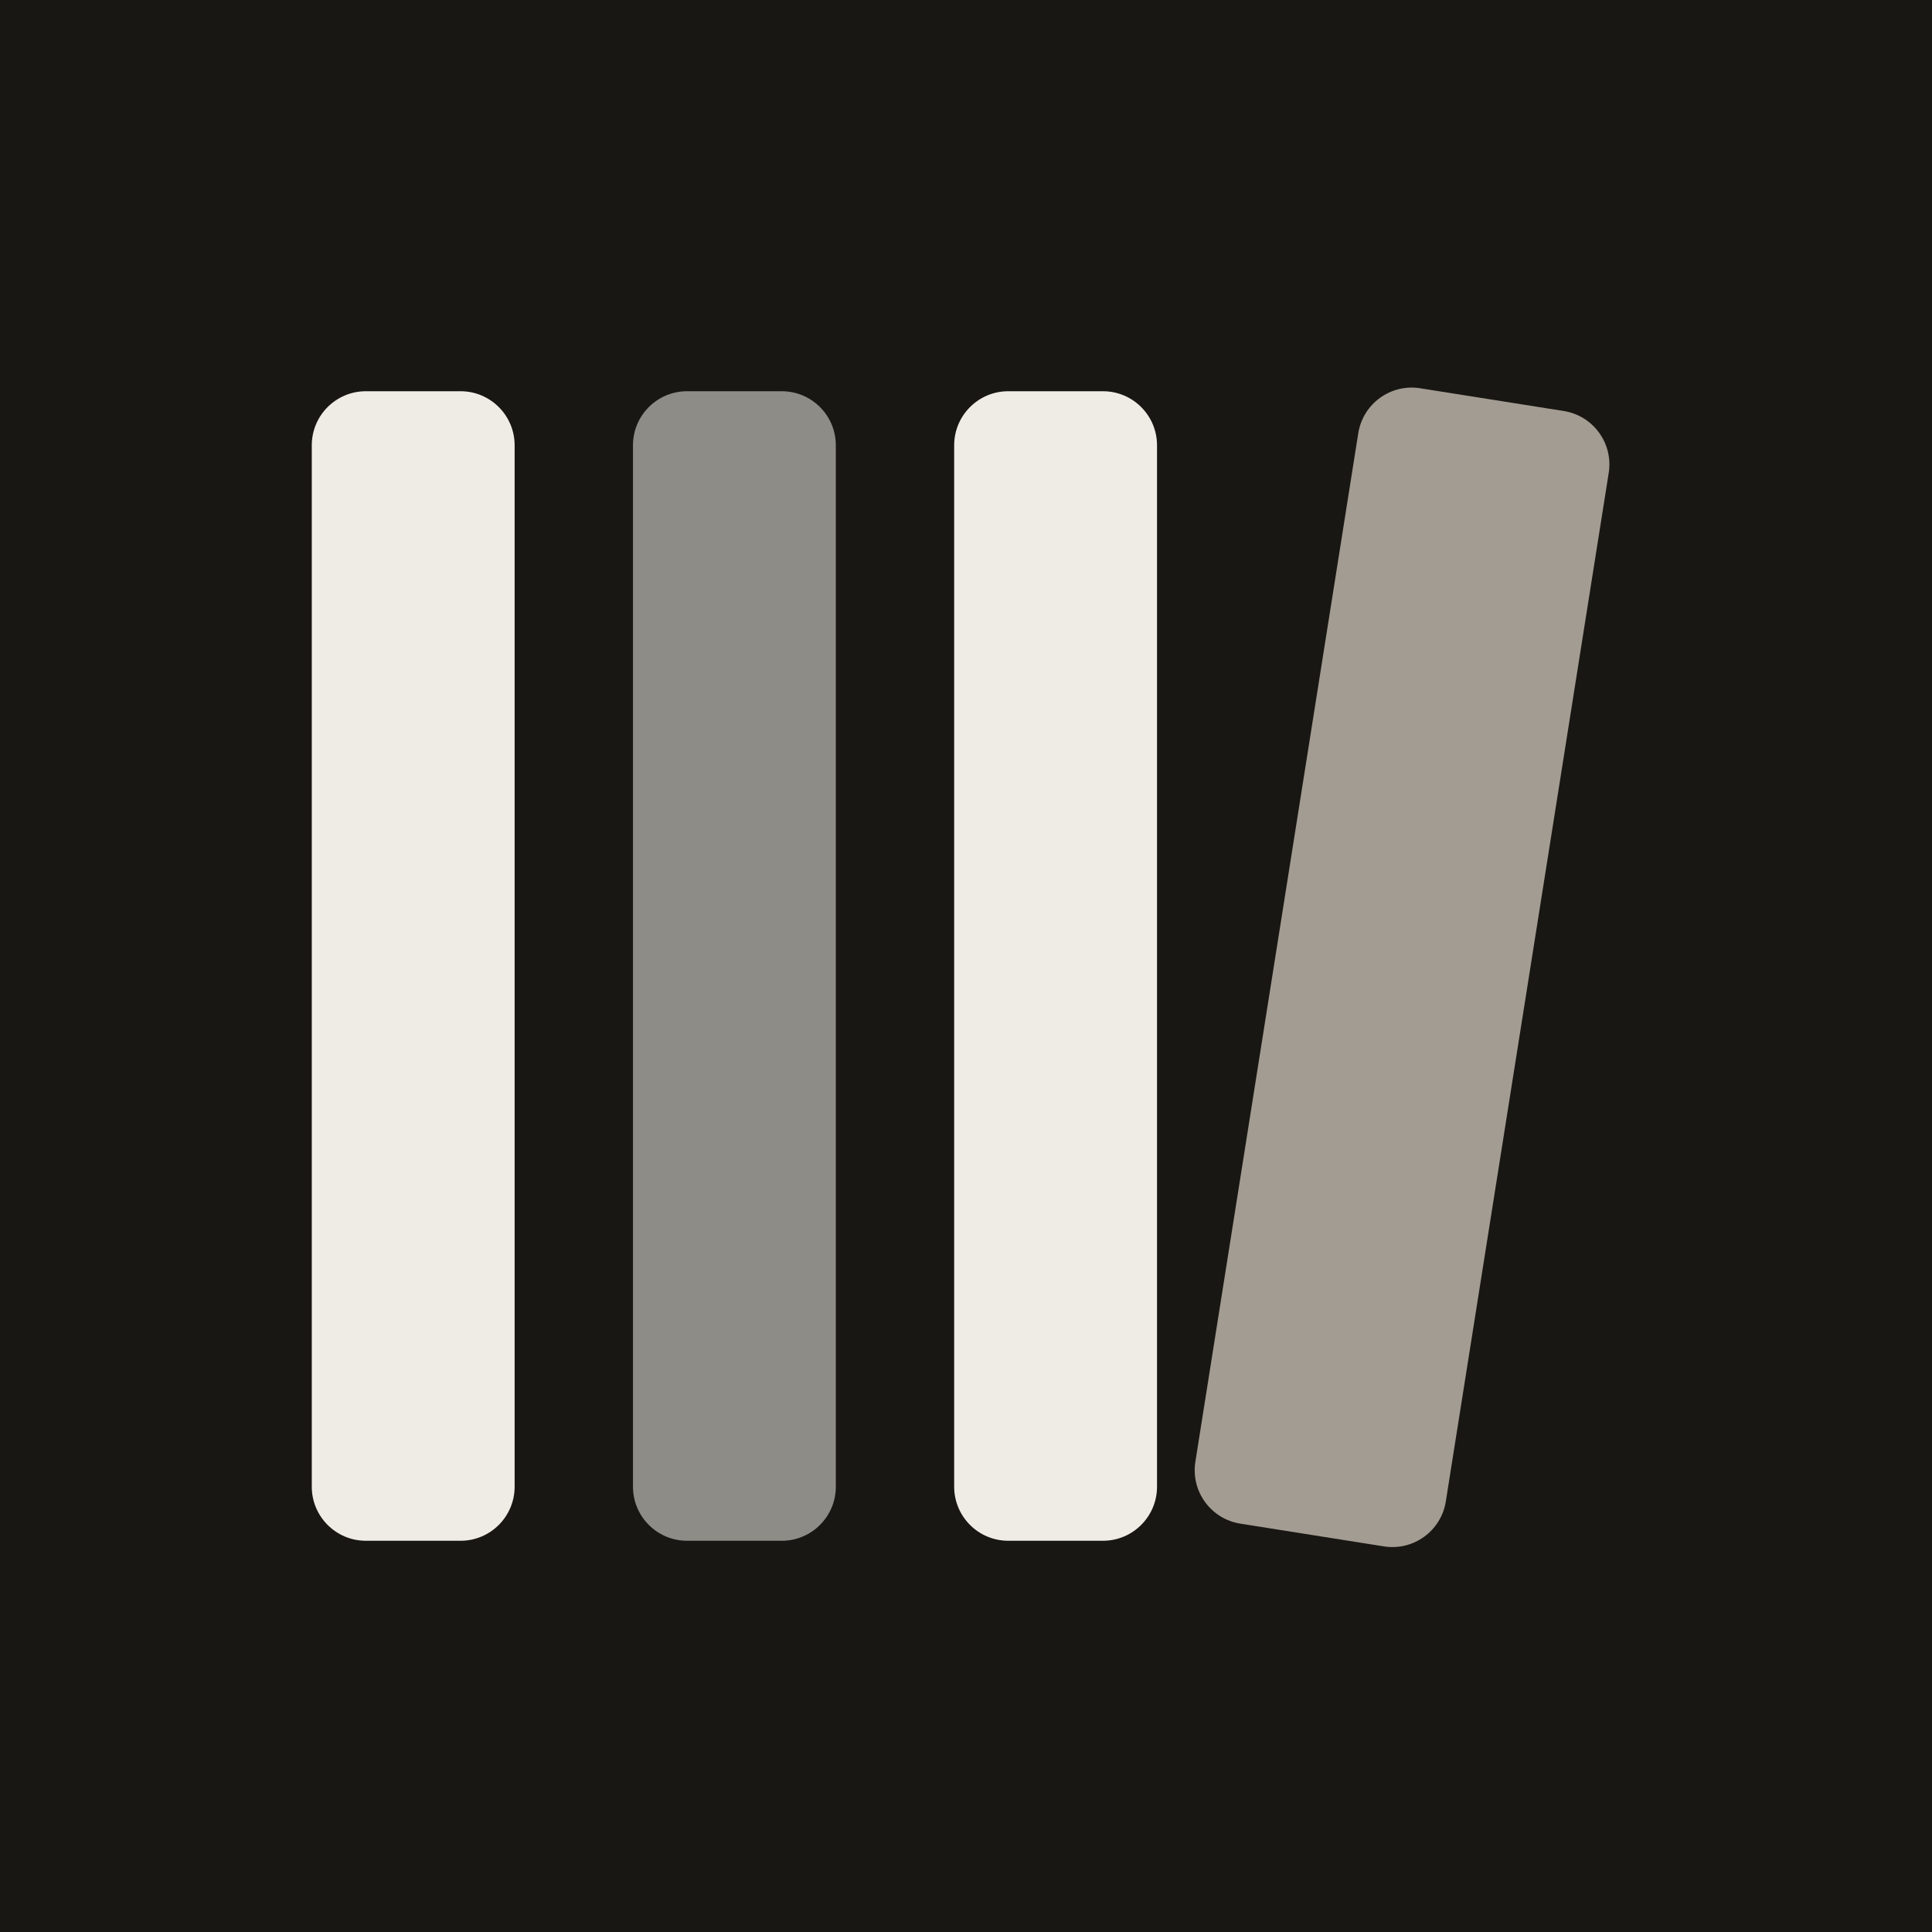
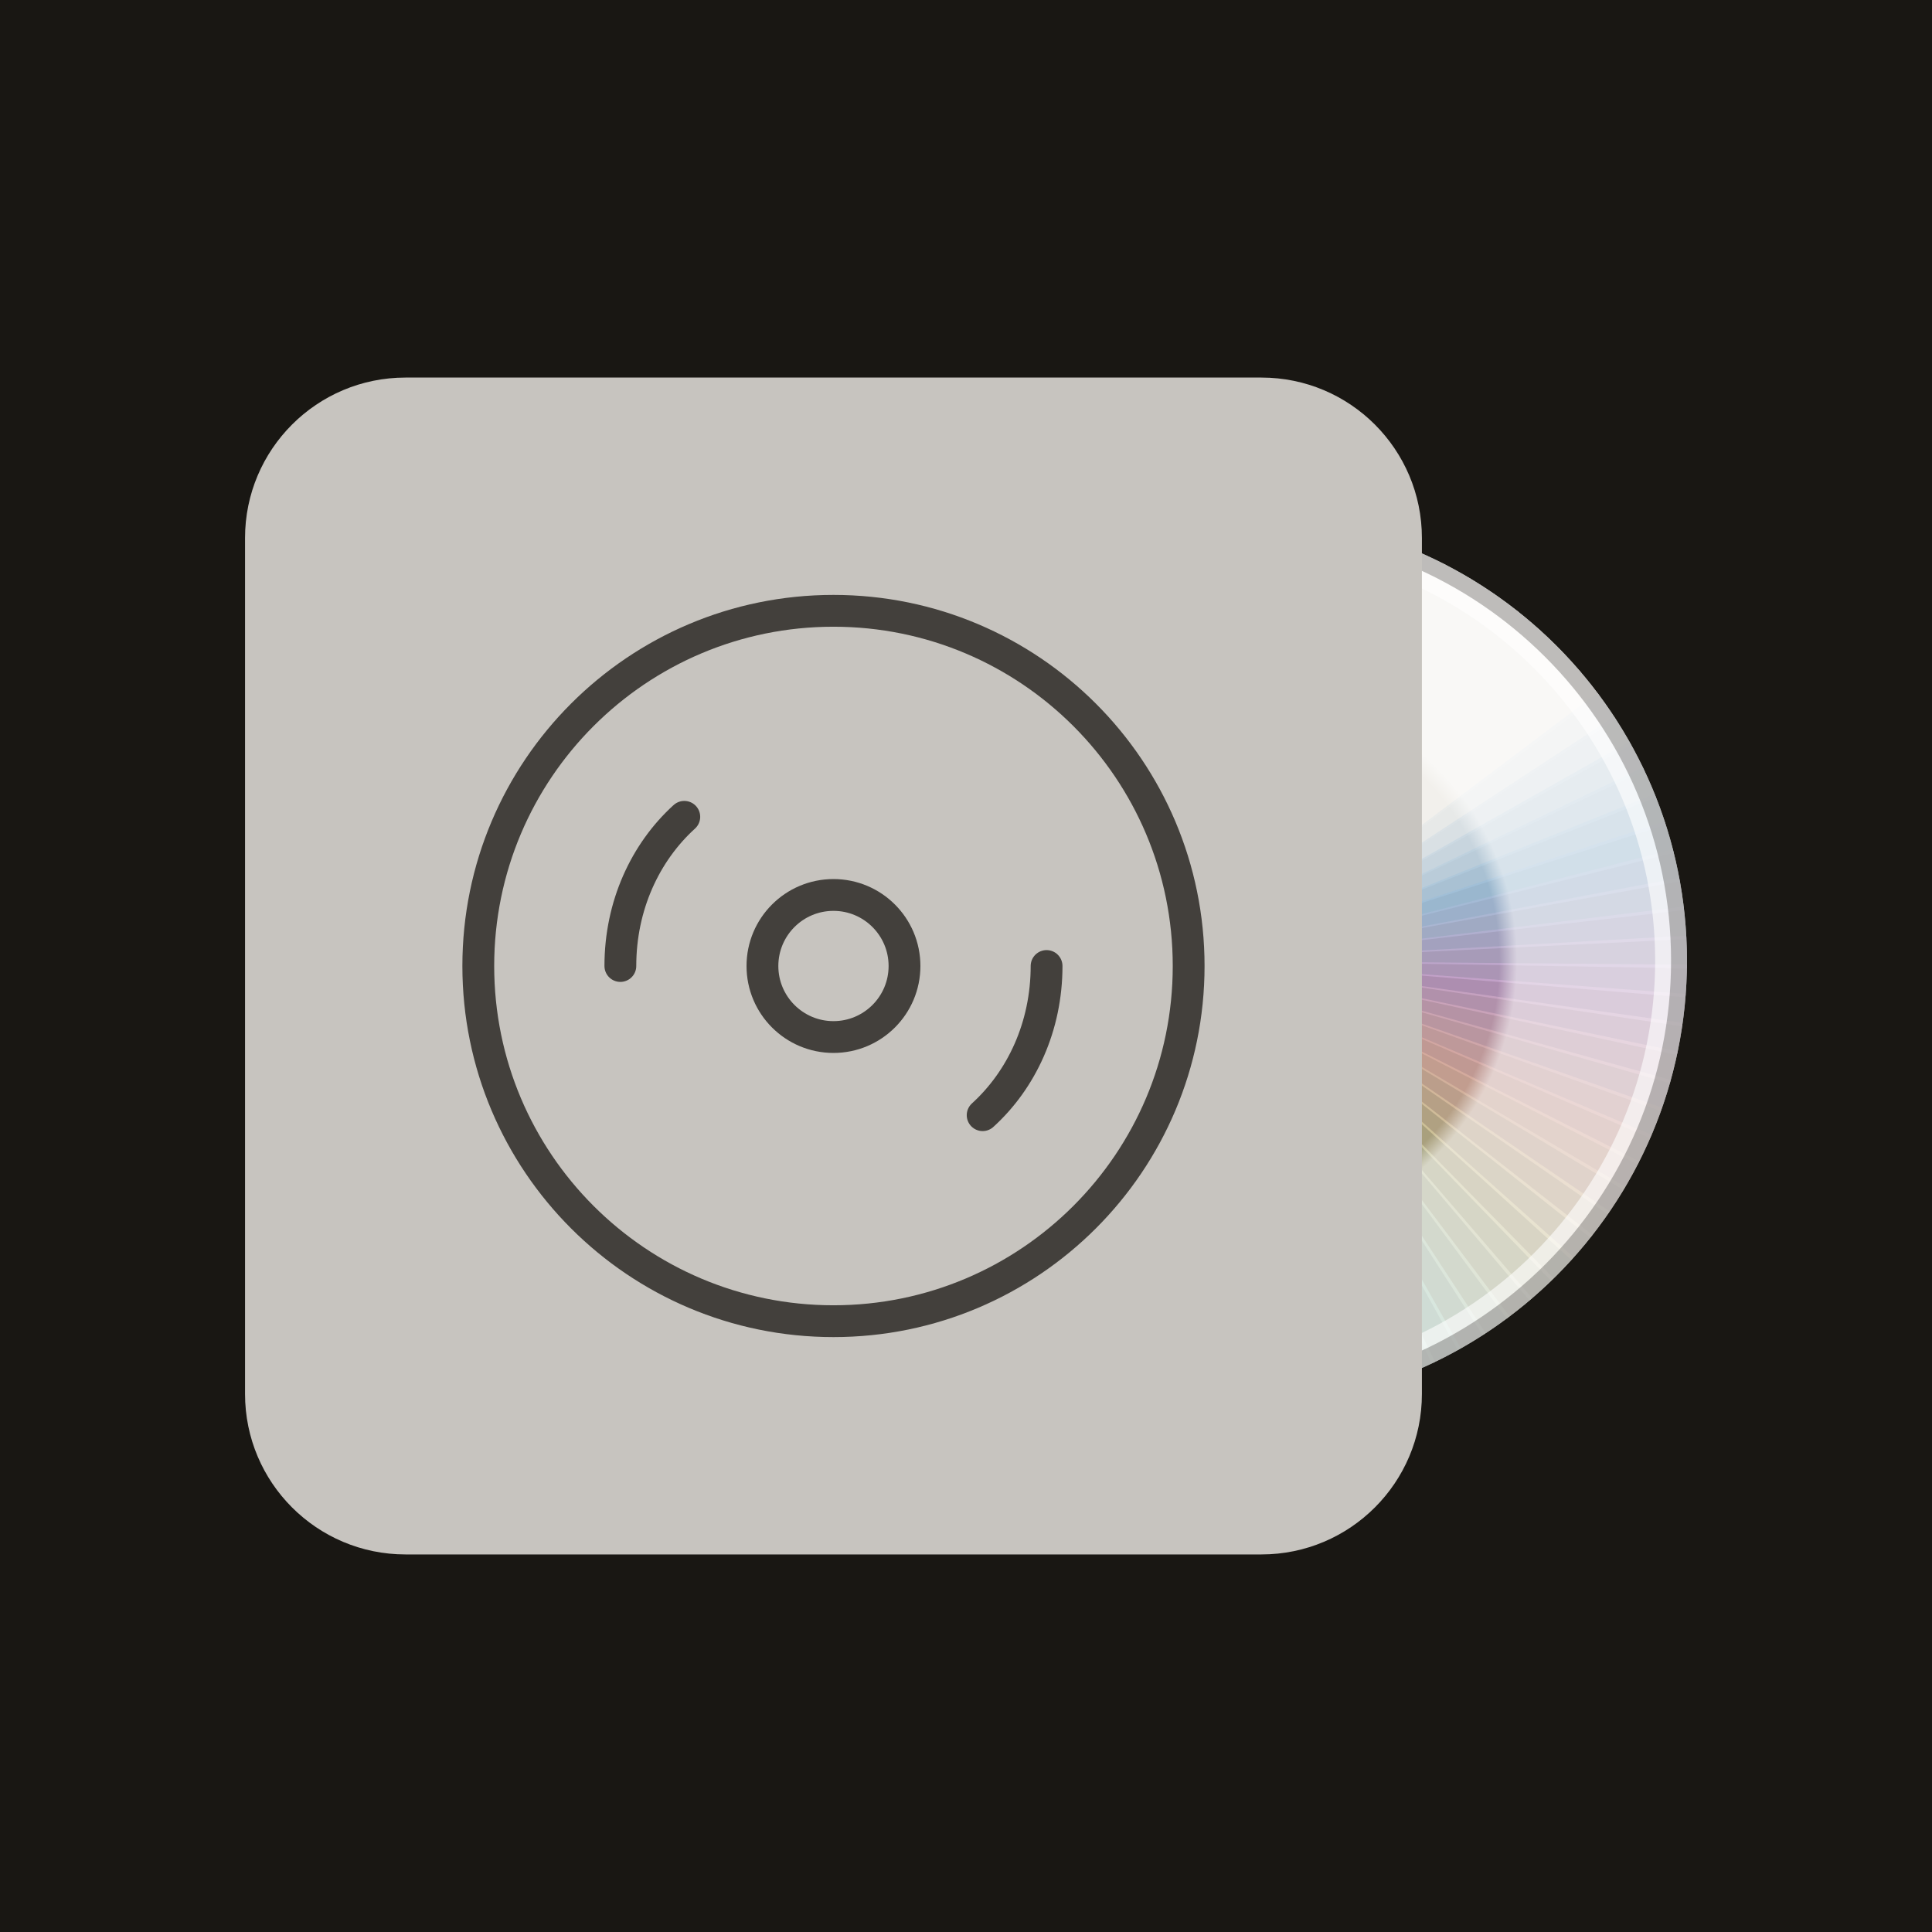
- <svg xmlns="http://www.w3.org/2000/svg" viewBox="0 0 64 64" width="64" height="64">
-   <rect width="64" height="64" fill="#191713" />
-   <g transform="translate(32,32) scale(1.12) translate(-33.35,-32)">
-     <rect x="14" y="15" width="6" height="34" rx="1.6" fill="#efece6" />
-     <rect x="23.5" y="15" width="6" height="34" rx="1.6" fill="#efece6" opacity=".55" />
-     <rect x="33" y="15" width="6" height="34" rx="1.6" fill="#efece6" />
-     <rect x="42.5" y="15" width="7.5" height="34" rx="1.6" fill="#a39c92" transform="rotate(9 46 32)" />
+ <svg xmlns="http://www.w3.org/2000/svg" viewBox="0 0 164 164" width="1024" height="1024">
+   <rect width="164" height="164" fill="#191713" />
+   <g fill="none" transform="translate(82 82) scale(0.9) translate(-82.0 -82.5)">
+     <mask id="mask0_1_268" style="mask-type:luminance" maskUnits="userSpaceOnUse" x="66" y="40" width="84" height="84">
+       <path d="M108 124C131.196 124 150 105.196 150 82C150 58.804 131.196 40 108 40C84.804 40 66 58.804 66 82C66 105.196 84.804 124 108 124Z" fill="white" />
+     </mask>
+     <g mask="url(#mask0_1_268)">
+       <path d="M108 82L135.978 50.676C136.745 51.361 137.487 52.074 138.202 52.813L108 82Z" fill="#F2F0EC" />
+       <path d="M108 82L137.967 52.573C138.688 53.307 139.381 54.066 140.046 54.851L108 82Z" fill="#F2F0EC" />
+       <path d="M108 82L139.828 54.596C140.499 55.375 141.141 56.179 141.753 57.005L108 82Z" fill="#F2F0EC" />
+       <path d="M108 82L141.552 56.736C142.17 57.557 142.759 58.401 143.315 59.266L108 82Z" fill="#E9EBEA" fill-opacity="0.99" />
+       <path d="M108 82L143.132 58.984C143.696 59.844 144.228 60.725 144.727 61.625L108 82Z" fill="#DBE2E6" fill-opacity="0.99" />
+       <path d="M108 82L144.562 61.331C145.068 62.226 145.542 63.14 145.981 64.07L108 82Z" fill="#CCD9E2" fill-opacity="0.98" />
+       <path d="M108 82L145.836 63.767C146.282 64.694 146.695 65.636 147.072 66.593L108 82Z" fill="#BED1DE" fill-opacity="0.97" />
+       <path d="M108 82L146.947 66.281C147.332 67.234 147.682 68.202 147.996 69.181L108 82Z" fill="#AFC8DA" fill-opacity="0.96" />
+       <path d="M108 82L147.892 68.862C148.214 69.838 148.5 70.826 148.749 71.824L108 82Z" fill="#A1BFD7" fill-opacity="0.95" />
+       <path d="M108 82L148.666 71.499C148.923 72.495 149.144 73.499 149.327 74.511L108 82Z" fill="#A5BAD5" fill-opacity="0.94" />
+       <path d="M108 82L149.266 74.181C149.457 75.191 149.611 76.208 149.728 77.23L108 82Z" fill="#ACB6D3" fill-opacity="0.92" />
+       <path d="M108 82L149.689 76.897C149.814 77.918 149.901 78.943 149.951 79.97L108 82Z" fill="#B3B1D1" fill-opacity="0.9" />
+       <path d="M108 82L149.933 79.634C149.991 80.661 150.011 81.69 149.994 82.718L108 82Z" fill="#BAADCF" fill-opacity="0.88" />
+       <path d="M108 82L149.998 82.382C149.989 83.41 149.942 84.438 149.857 85.463L108 82Z" fill="#C1A8CE" fill-opacity="0.87" />
+       <path d="M108 82L149.883 85.128C149.807 86.153 149.692 87.176 149.541 88.193L108 82Z" fill="#C7A4CB" fill-opacity="0.85" />
+       <path d="M108 82L149.589 87.86C149.446 88.879 149.265 89.892 149.047 90.897L108 82Z" fill="#CAA5C3" fill-opacity="0.86" />
+       <path d="M108 82L149.117 90.568C148.907 91.575 148.66 92.573 148.377 93.562L108 82Z" fill="#CCA6BB" fill-opacity="0.87" />
+       <path d="M108 82L148.468 93.239C148.193 94.23 147.882 95.21 147.535 96.178L108 82Z" fill="#CFA7B3" fill-opacity="0.88" />
+       <path d="M108 82L147.647 95.861C147.308 96.832 146.933 97.79 146.523 98.733L108 82Z" fill="#D2A8AB" fill-opacity="0.89" />
+       <path d="M108 82L146.655 98.425C146.253 99.371 145.816 100.303 145.346 101.217L108 82Z" fill="#D4A9A3" fill-opacity="0.89" />
+       <path d="M108 82L145.498 100.918C145.035 101.836 144.538 102.737 144.009 103.619L108 82Z" fill="#D6AD9E" fill-opacity="0.89" />
+       <path d="M108 82L144.181 103.33C143.659 104.216 143.104 105.082 142.518 105.927L108 82Z" fill="#D6B49E" fill-opacity="0.86" />
+       <path d="M108 82L142.708 105.65C142.129 106.5 141.519 107.329 140.879 108.134L108 82Z" fill="#D6BC9E" fill-opacity="0.83" />
+       <path d="M108 82L141.087 107.87C140.453 108.68 139.79 109.467 139.099 110.228L108 82Z" fill="#D6C39E" fill-opacity="0.8" />
+       <path d="M108 82L139.324 109.978C138.639 110.745 137.926 111.487 137.187 112.202L108 82Z" fill="#D6CB9E" fill-opacity="0.76" />
+       <path d="M108 82L137.427 111.967C136.693 112.688 135.934 113.381 135.149 114.046L108 82Z" fill="#D1CEA2" fill-opacity="0.76" />
+       <path d="M108 82L135.404 113.828C134.625 114.499 133.821 115.141 132.995 115.753L108 82Z" fill="#C8CEA8" fill-opacity="0.78" />
+       <path d="M108 82L133.264 115.552C132.443 116.17 131.599 116.759 130.734 117.315L108 82Z" fill="#BFCEAF" fill-opacity="0.8" />
+       <path d="M108 82L131.016 117.132C130.155 117.696 129.275 118.228 128.375 118.727L108 82Z" fill="#B6CEB6" fill-opacity="0.82" />
+       <path d="M108 82L128.669 118.562C127.774 119.068 126.86 119.542 125.93 119.981L108 82Z" fill="#ACCEBC" fill-opacity="0.84" />
+       <path d="M108 82L126.233 119.836C125.306 120.282 124.364 120.695 123.407 121.072L108 82Z" fill="#B2D2C3" fill-opacity="0.87" />
+       <path d="M108 82L123.719 120.947C122.766 121.332 121.798 121.682 120.819 121.996L108 82Z" fill="#BDD7CA" fill-opacity="0.89" />
+       <path d="M108 82L121.138 121.892C120.161 122.214 119.173 122.5 118.176 122.749L108 82Z" fill="#C8DDD2" fill-opacity="0.91" />
+       <path d="M108 82L118.501 122.666C117.505 122.923 116.501 123.144 115.489 123.327L108 82Z" fill="#D3E2D9" fill-opacity="0.93" />
+       <path d="M108 82L115.819 123.266C114.809 123.457 113.792 123.611 112.77 123.728L108 82Z" fill="#DEE7E0" fill-opacity="0.96" />
+       <path d="M108 82L113.103 123.689C112.082 123.814 111.057 123.901 110.03 123.951L108 82Z" fill="#E9EDE7" fill-opacity="0.98" />
+       <path d="M108 82L110.366 123.933C109.339 123.991 108.31 124.011 107.282 123.994L108 82Z" fill="#F4F2EE" />
+       <path d="M108 82L107.618 123.998C106.59 123.989 105.562 123.942 104.537 123.857L108 82Z" fill="#F4F2EE" />
+       <path d="M108 82L104.872 123.883C103.847 123.807 102.824 123.692 101.807 123.541L108 82Z" fill="#F3F1ED" />
+       <path d="M108 82L102.14 123.589C101.121 123.446 100.108 123.265 99.103 123.047L108 82Z" fill="#F3F1ED" />
+       <path d="M108 82L99.432 123.117C98.425 122.907 97.427 122.66 96.438 122.377L108 82Z" fill="#F3F1ED" />
+       <path d="M108 82L96.761 122.468C95.77 122.193 94.79 121.882 93.822 121.535L108 82Z" fill="#F2F0EC" />
+       <path d="M108 82L94.139 121.647C93.168 121.308 92.21 120.933 91.267 120.523L108 82Z" fill="#F2F0EC" />
+       <path d="M108 82L91.575 120.655C90.629 120.253 89.697 119.816 88.783 119.346L108 82Z" fill="#F2F0EC" />
+       <path d="M108 82L89.082 119.498C88.164 119.035 87.263 118.538 86.381 118.009L108 82Z" fill="#F2F0EC" />
+       <path d="M108 82L86.67 118.181C85.784 117.659 84.918 117.104 84.073 116.518L108 82Z" fill="#F1EFEB" />
+       <path d="M108 82L84.35 116.708C83.5 116.129 82.671 115.519 81.866 114.879L108 82Z" fill="#F1EFEB" />
+       <path d="M108 82L82.13 115.087C81.32 114.453 80.533 113.79 79.772 113.099L108 82Z" fill="#F1EFEB" />
+       <path d="M108 82L80.022 113.324C79.255 112.639 78.513 111.926 77.798 111.187L108 82Z" fill="#F0EEEA" />
+       <path d="M108 82L78.033 111.427C77.312 110.693 76.619 109.934 75.954 109.149L108 82Z" fill="#F0EEEA" />
+       <path d="M108 82L76.172 109.404C75.501 108.625 74.859 107.821 74.247 106.995L108 82Z" fill="#F0EEEA" />
+       <path d="M108 82L74.448 107.264C73.83 106.443 73.242 105.599 72.685 104.734L108 82Z" fill="#EFEDE9" />
+       <path d="M108 82L72.868 105.016C72.304 104.155 71.772 103.275 71.273 102.375L108 82Z" fill="#EFEDE9" />
+       <path d="M108 82L71.438 102.669C70.932 101.774 70.458 100.86 70.019 99.93L108 82Z" fill="#EBEBE8" fill-opacity="0.97" />
+       <path d="M108 82L70.164 100.233C69.718 99.306 69.305 98.364 68.928 97.407L108 82Z" fill="#E6E7E7" fill-opacity="0.94" />
+       <path d="M108 82L69.053 97.719C68.668 96.766 68.318 95.798 68.004 94.819L108 82Z" fill="#E0E4E5" fill-opacity="0.9" />
+       <path d="M108 82L68.108 95.138C67.786 94.162 67.5 93.174 67.251 92.176L108 82Z" fill="#DAE1E4" fill-opacity="0.86" />
+       <path d="M108 82L67.334 92.501C67.077 91.505 66.856 90.501 66.673 89.489L108 82Z" fill="#D5DEE3" fill-opacity="0.82" />
+       <path d="M108 82L66.734 89.819C66.543 88.809 66.389 87.792 66.272 86.77L108 82Z" fill="#CFDAE1" fill-opacity="0.78" />
+       <path d="M108 82L66.311 87.103C66.186 86.082 66.099 85.057 66.049 84.03L108 82Z" fill="#CAD7E0" fill-opacity="0.74" />
+       <path d="M108 82L66.067 84.366C66.009 83.339 65.989 82.31 66.006 81.282L108 82Z" fill="#C4D4DF" fill-opacity="0.71" />
+       <path d="M108 82L66.002 81.618C66.011 80.59 66.058 79.562 66.143 78.537L108 82Z" fill="#BFD1DE" fill-opacity="0.67" />
+       <path d="M108 82L66.117 78.872C66.193 77.847 66.308 76.824 66.459 75.807L108 82Z" fill="#B9CDDC" fill-opacity="0.63" />
+       <path d="M108 82L66.411 76.14C66.554 75.121 66.735 74.108 66.953 73.103L108 82Z" fill="#B4CADB" fill-opacity="0.59" />
+       <path d="M108 82L66.883 73.432C67.093 72.425 67.34 71.427 67.623 70.438L108 82Z" fill="#AEC7DA" fill-opacity="0.55" />
+       <path d="M108 82L67.532 70.761C67.807 69.77 68.118 68.79 68.465 67.822L108 82Z" fill="#A8C4D8" fill-opacity="0.51" />
+       <path d="M108 82L68.353 68.139C68.692 67.168 69.067 66.21 69.477 65.267L108 82Z" fill="#A3C0D7" fill-opacity="0.48" />
+       <path d="M108 82L69.345 65.575C69.747 64.629 70.184 63.697 70.654 62.783L108 82Z" fill="#A1BFD7" fill-opacity="0.46" />
+       <path d="M108 82L70.502 63.082C70.965 62.164 71.462 61.263 71.991 60.381L108 82Z" fill="#A8C4D8" fill-opacity="0.51" />
+       <path d="M108 82L71.819 60.67C72.341 59.784 72.896 58.918 73.482 58.073L108 82Z" fill="#B0C8DA" fill-opacity="0.56" />
+       <path d="M108 82L73.292 58.35C73.871 57.5 74.481 56.671 75.121 55.866L108 82Z" fill="#B7CCDC" fill-opacity="0.61" />
+       <path d="M108 82L74.913 56.13C75.547 55.32 76.21 54.533 76.901 53.772L108 82Z" fill="#BED1DE" fill-opacity="0.66" />
+       <path d="M108 82L76.676 54.022C77.361 53.255 78.074 52.513 78.813 51.798L108 82Z" fill="#C5D5E0" fill-opacity="0.7" />
+       <path d="M108 82L78.573 52.033C79.307 51.312 80.067 50.619 80.851 49.954L108 82Z" fill="#CCD9E2" fill-opacity="0.75" />
+       <path d="M108 82L80.596 50.172C81.375 49.501 82.179 48.859 83.005 48.247L108 82Z" fill="#D4DEE4" fill-opacity="0.8" />
+       <path d="M108 82L82.736 48.448C83.558 47.83 84.401 47.242 85.266 46.685L108 82Z" fill="#DBE2E6" fill-opacity="0.85" />
+       <path d="M108 82L84.984 46.868C85.844 46.304 86.725 45.772 87.625 45.273L108 82Z" fill="#E2E6E8" fill-opacity="0.89" />
+       <path d="M108 82L87.331 45.438C88.226 44.932 89.14 44.458 90.07 44.019L108 82Z" fill="#E9EBEA" fill-opacity="0.94" />
+       <path d="M108 82L89.767 44.164C90.694 43.718 91.636 43.305 92.593 42.928L108 82Z" fill="#F0EFEC" fill-opacity="0.99" />
+       <path d="M108 82L92.281 43.053C93.234 42.668 94.202 42.318 95.181 42.004L108 82Z" fill="#F2F0EC" />
+       <path d="M108 82L94.862 42.108C95.838 41.786 96.826 41.5 97.824 41.251L108 82Z" fill="#F2F0EC" />
+       <path d="M108 82L97.499 41.334C98.495 41.077 99.499 40.856 100.511 40.673L108 82Z" fill="#F2F0EC" />
+       <path d="M108 82L100.181 40.734C101.191 40.543 102.208 40.389 103.23 40.272L108 82Z" fill="#F2F0EC" />
+       <path d="M108 82L102.897 40.311C103.918 40.186 104.943 40.099 105.97 40.049L108 82Z" fill="#F2F0EC" />
+       <path d="M108 82L105.634 40.067C106.661 40.009 107.69 39.989 108.718 40.006L108 82Z" fill="#F2F0EC" />
+       <path d="M108 82L108.382 40.002C109.41 40.011 110.438 40.058 111.463 40.143L108 82Z" fill="#F2F0EC" />
+       <path d="M108 82L111.128 40.117C112.154 40.193 113.176 40.307 114.193 40.459L108 82Z" fill="#F2F0EC" />
+       <path d="M108 82L113.86 40.411C114.879 40.554 115.892 40.735 116.897 40.953L108 82Z" fill="#F2F0EC" />
+       <path d="M108 82L116.568 40.883C117.575 41.093 118.573 41.34 119.562 41.623L108 82Z" fill="#F2F0EC" />
+       <path d="M108 82L119.239 41.532C120.23 41.807 121.21 42.118 122.178 42.465L108 82Z" fill="#F2F0EC" />
+       <path d="M108 82L121.861 42.353C122.832 42.692 123.79 43.067 124.733 43.477L108 82Z" fill="#F2F0EC" />
+       <path d="M108 82L124.425 43.345C125.371 43.747 126.303 44.184 127.217 44.654L108 82Z" fill="#F2F0EC" />
+       <path d="M108 82L126.918 44.502C127.836 44.965 128.737 45.462 129.619 45.991L108 82Z" fill="#F2F0EC" />
+       <path d="M108 82L129.33 45.819C130.216 46.341 131.082 46.896 131.927 47.482L108 82Z" fill="#F2F0EC" />
+       <path d="M108 82L131.65 47.292C132.5 47.871 133.329 48.481 134.134 49.121L108 82Z" fill="#F2F0EC" />
+       <path d="M108 82L133.87 48.913C134.68 49.547 135.467 50.21 136.228 50.901L108 82Z" fill="#F2F0EC" />
+     </g>
+     <path d="M108 124C131.196 124 150 105.196 150 82C150 58.804 131.196 40 108 40C84.804 40 66 58.804 66 82C66 105.196 84.804 124 108 124Z" fill="url(#paint0_radial_1_268)" />
+     <path d="M108 122.5C130.368 122.5 148.5 104.368 148.5 82C148.5 59.633 130.368 41.5 108 41.5C85.632 41.5 67.5 59.633 67.5 82C67.5 104.368 85.632 122.5 108 122.5Z" stroke="white" stroke-opacity="0.6" stroke-width="3" />
+     <path d="M108 123.25C130.782 123.25 149.25 104.782 149.25 82C149.25 59.218 130.782 40.75 108 40.75C85.218 40.75 66.75 59.218 66.75 82C66.75 104.782 85.218 123.25 108 123.25Z" stroke="#191713" stroke-opacity="0.28" stroke-width="1.5" />
+     <g clip-path="url(#clip1_1_268)">
+       <path d="M109.864 27H29.136C20.777 27 14 33.777 14 42.136V122.864C14 131.223 20.777 138 29.136 138H109.864C118.223 138 125 131.223 125 122.864V42.136C125 33.777 118.223 27 109.864 27Z" fill="#C7C4BF" />
+       <path d="M69.5 116C88.001 116 103 101.002 103 82.5C103 63.998 88.001 49 69.5 49C50.998 49 36 63.998 36 82.5C36 101.002 50.998 116 69.5 116Z" stroke="#191713" stroke-opacity="0.76" stroke-width="3" stroke-linecap="round" stroke-linejoin="round" />
+       <path d="M49.4 82.5C49.4 76.805 51.745 71.78 55.43 68.43" stroke="#191713" stroke-opacity="0.76" stroke-width="3" stroke-linecap="round" stroke-linejoin="round" />
+       <path d="M69.5 89.2C73.2 89.2 76.2 86.2 76.2 82.5C76.2 78.8 73.2 75.8 69.5 75.8C65.8 75.8 62.8 78.8 62.8 82.5C62.8 86.2 65.8 89.2 69.5 89.2Z" stroke="#191713" stroke-opacity="0.76" stroke-width="3" stroke-linecap="round" stroke-linejoin="round" />
+       <path d="M89.6 82.5C89.6 88.195 87.255 93.22 83.57 96.57" stroke="#191713" stroke-opacity="0.76" stroke-width="3" stroke-linecap="round" stroke-linejoin="round" />
+     </g>
  </g>
+   <defs>
+     <radialGradient id="paint0_radial_1_268" cx="0" cy="0" r="1" gradientUnits="userSpaceOnUse" gradientTransform="translate(108 82) scale(42)">
+       <stop stop-color="white" stop-opacity="0" />
+       <stop offset="0.58" stop-color="white" stop-opacity="0" />
+       <stop offset="0.62" stop-color="white" stop-opacity="0.55" />
+       <stop offset="1" stop-color="white" stop-opacity="0.55" />
+     </radialGradient>
+     <clipPath id="clip0_1_268">
+       <rect width="164" height="164" fill="white" />
+     </clipPath>
+     <clipPath id="clip1_1_268">
+       <rect width="111" height="111" fill="white" transform="translate(14 27)" />
+     </clipPath>
+   </defs>
</svg>
